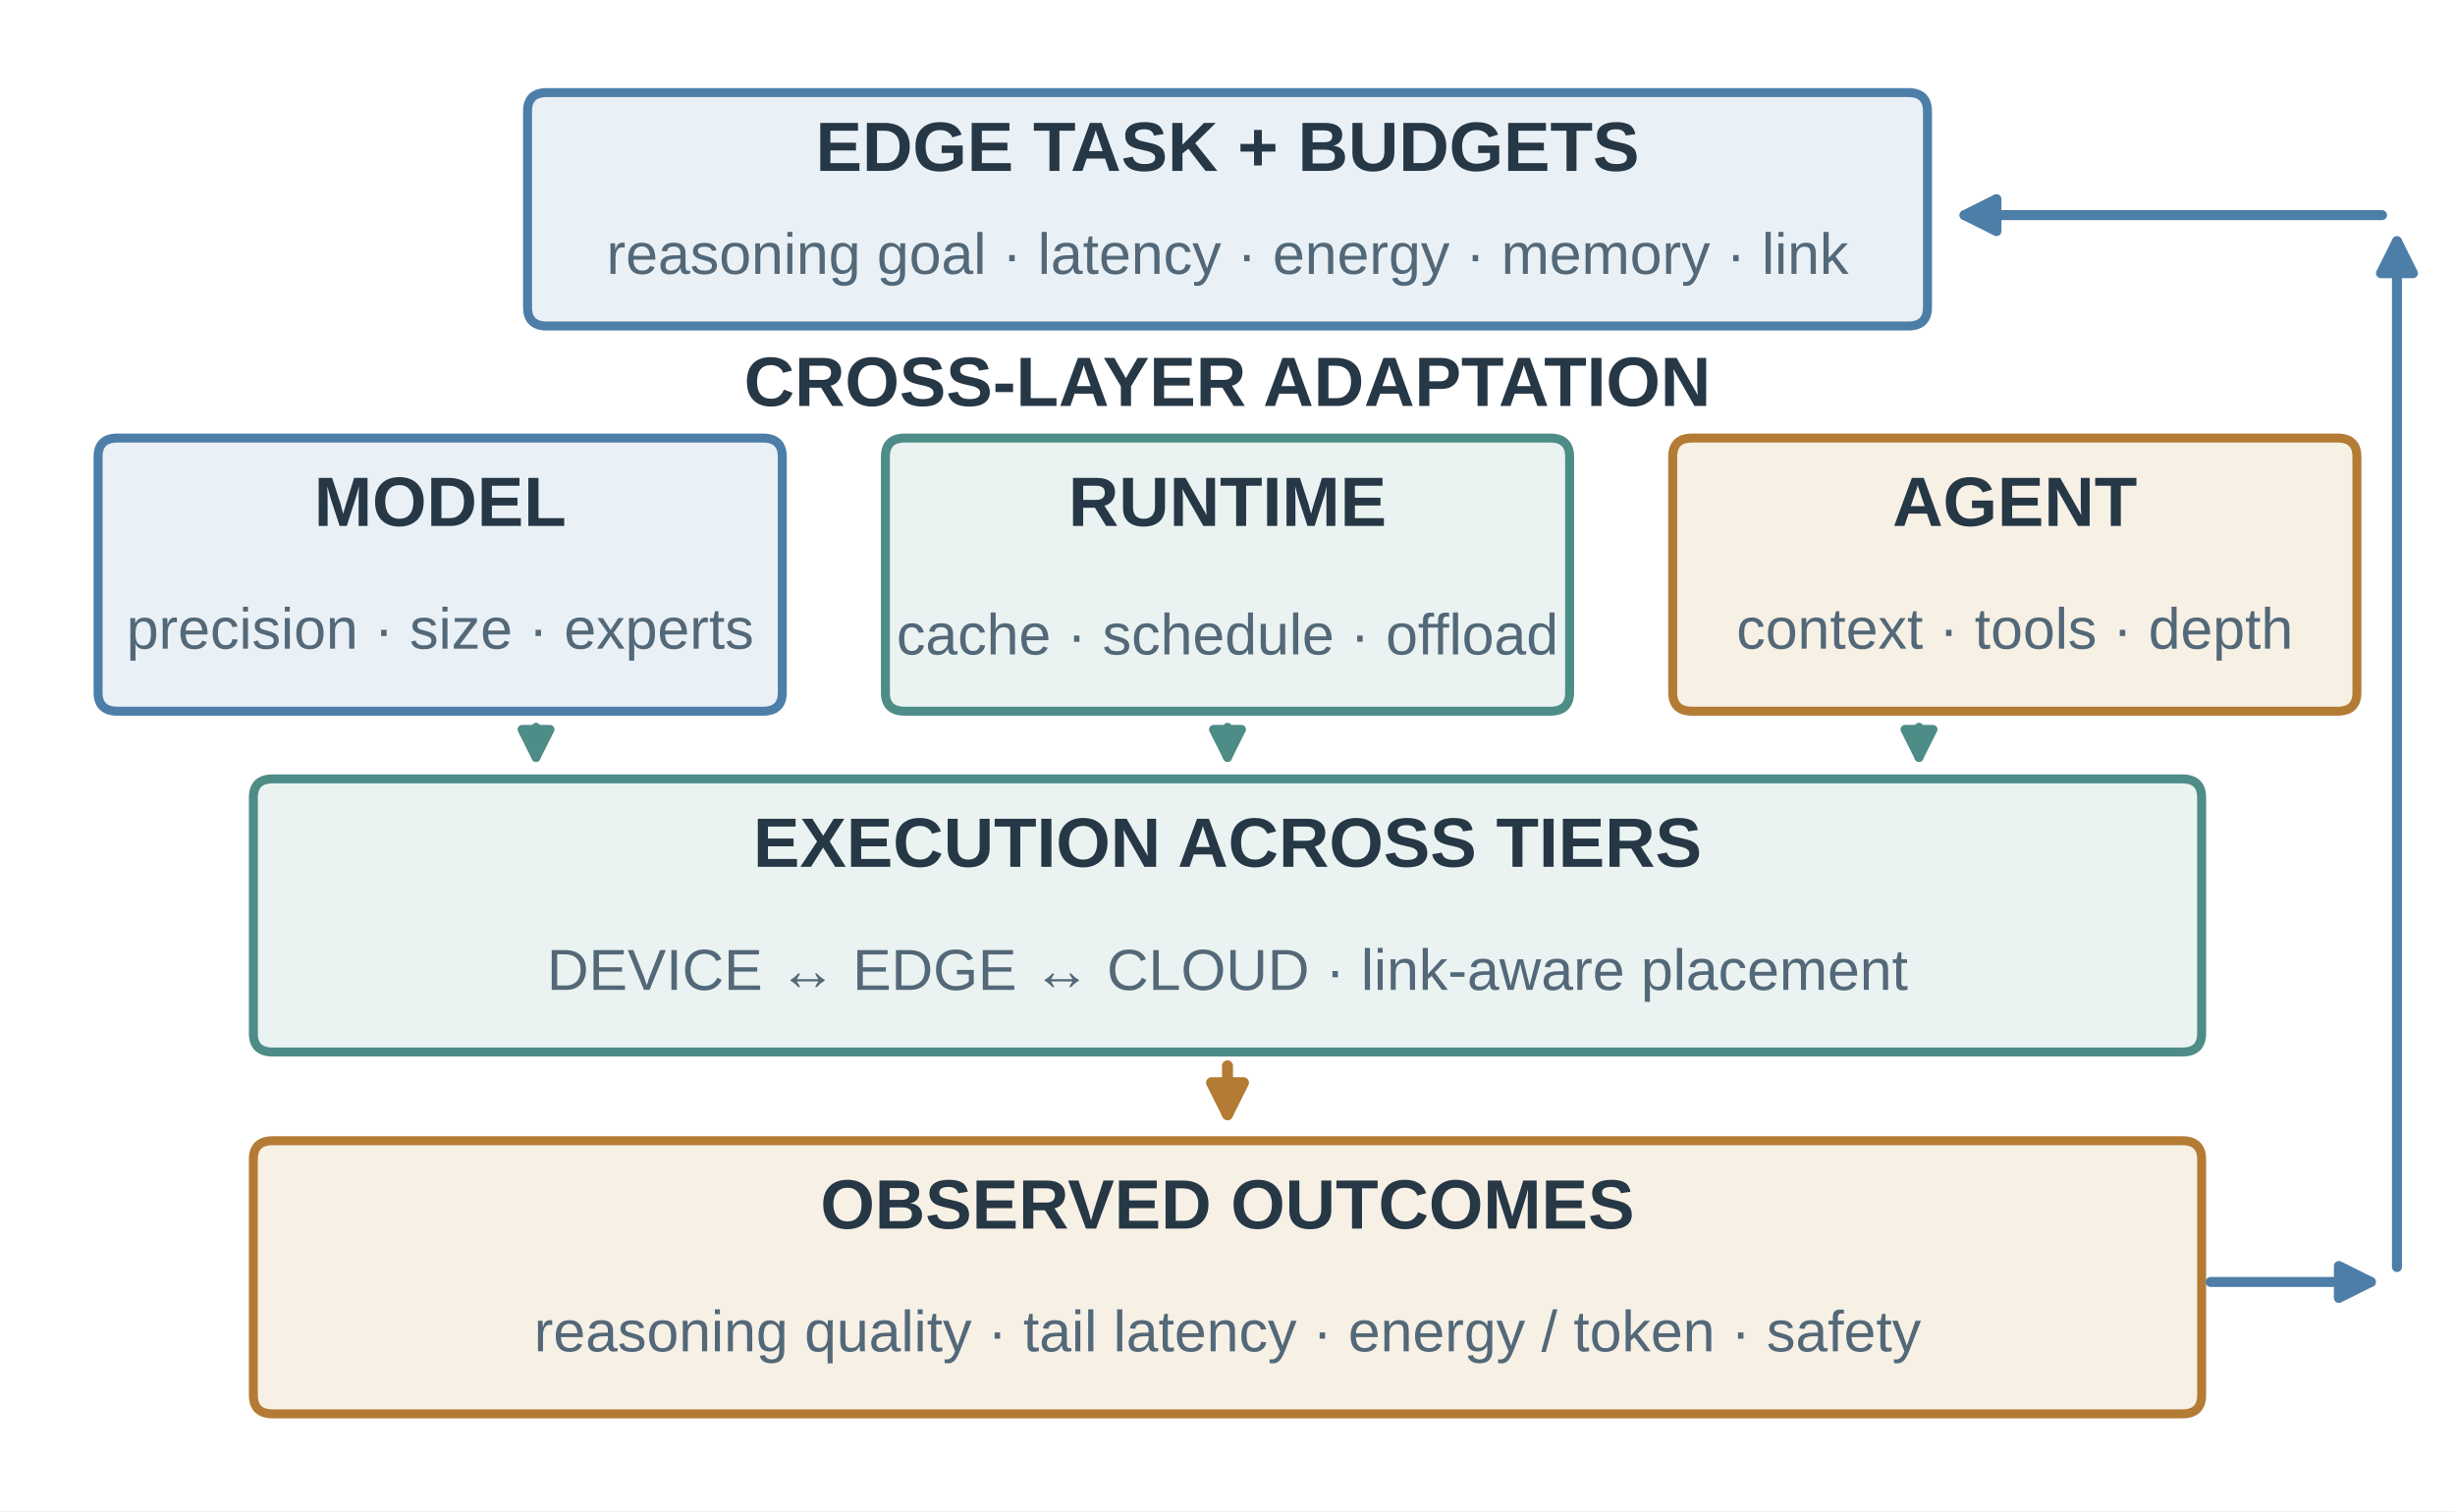
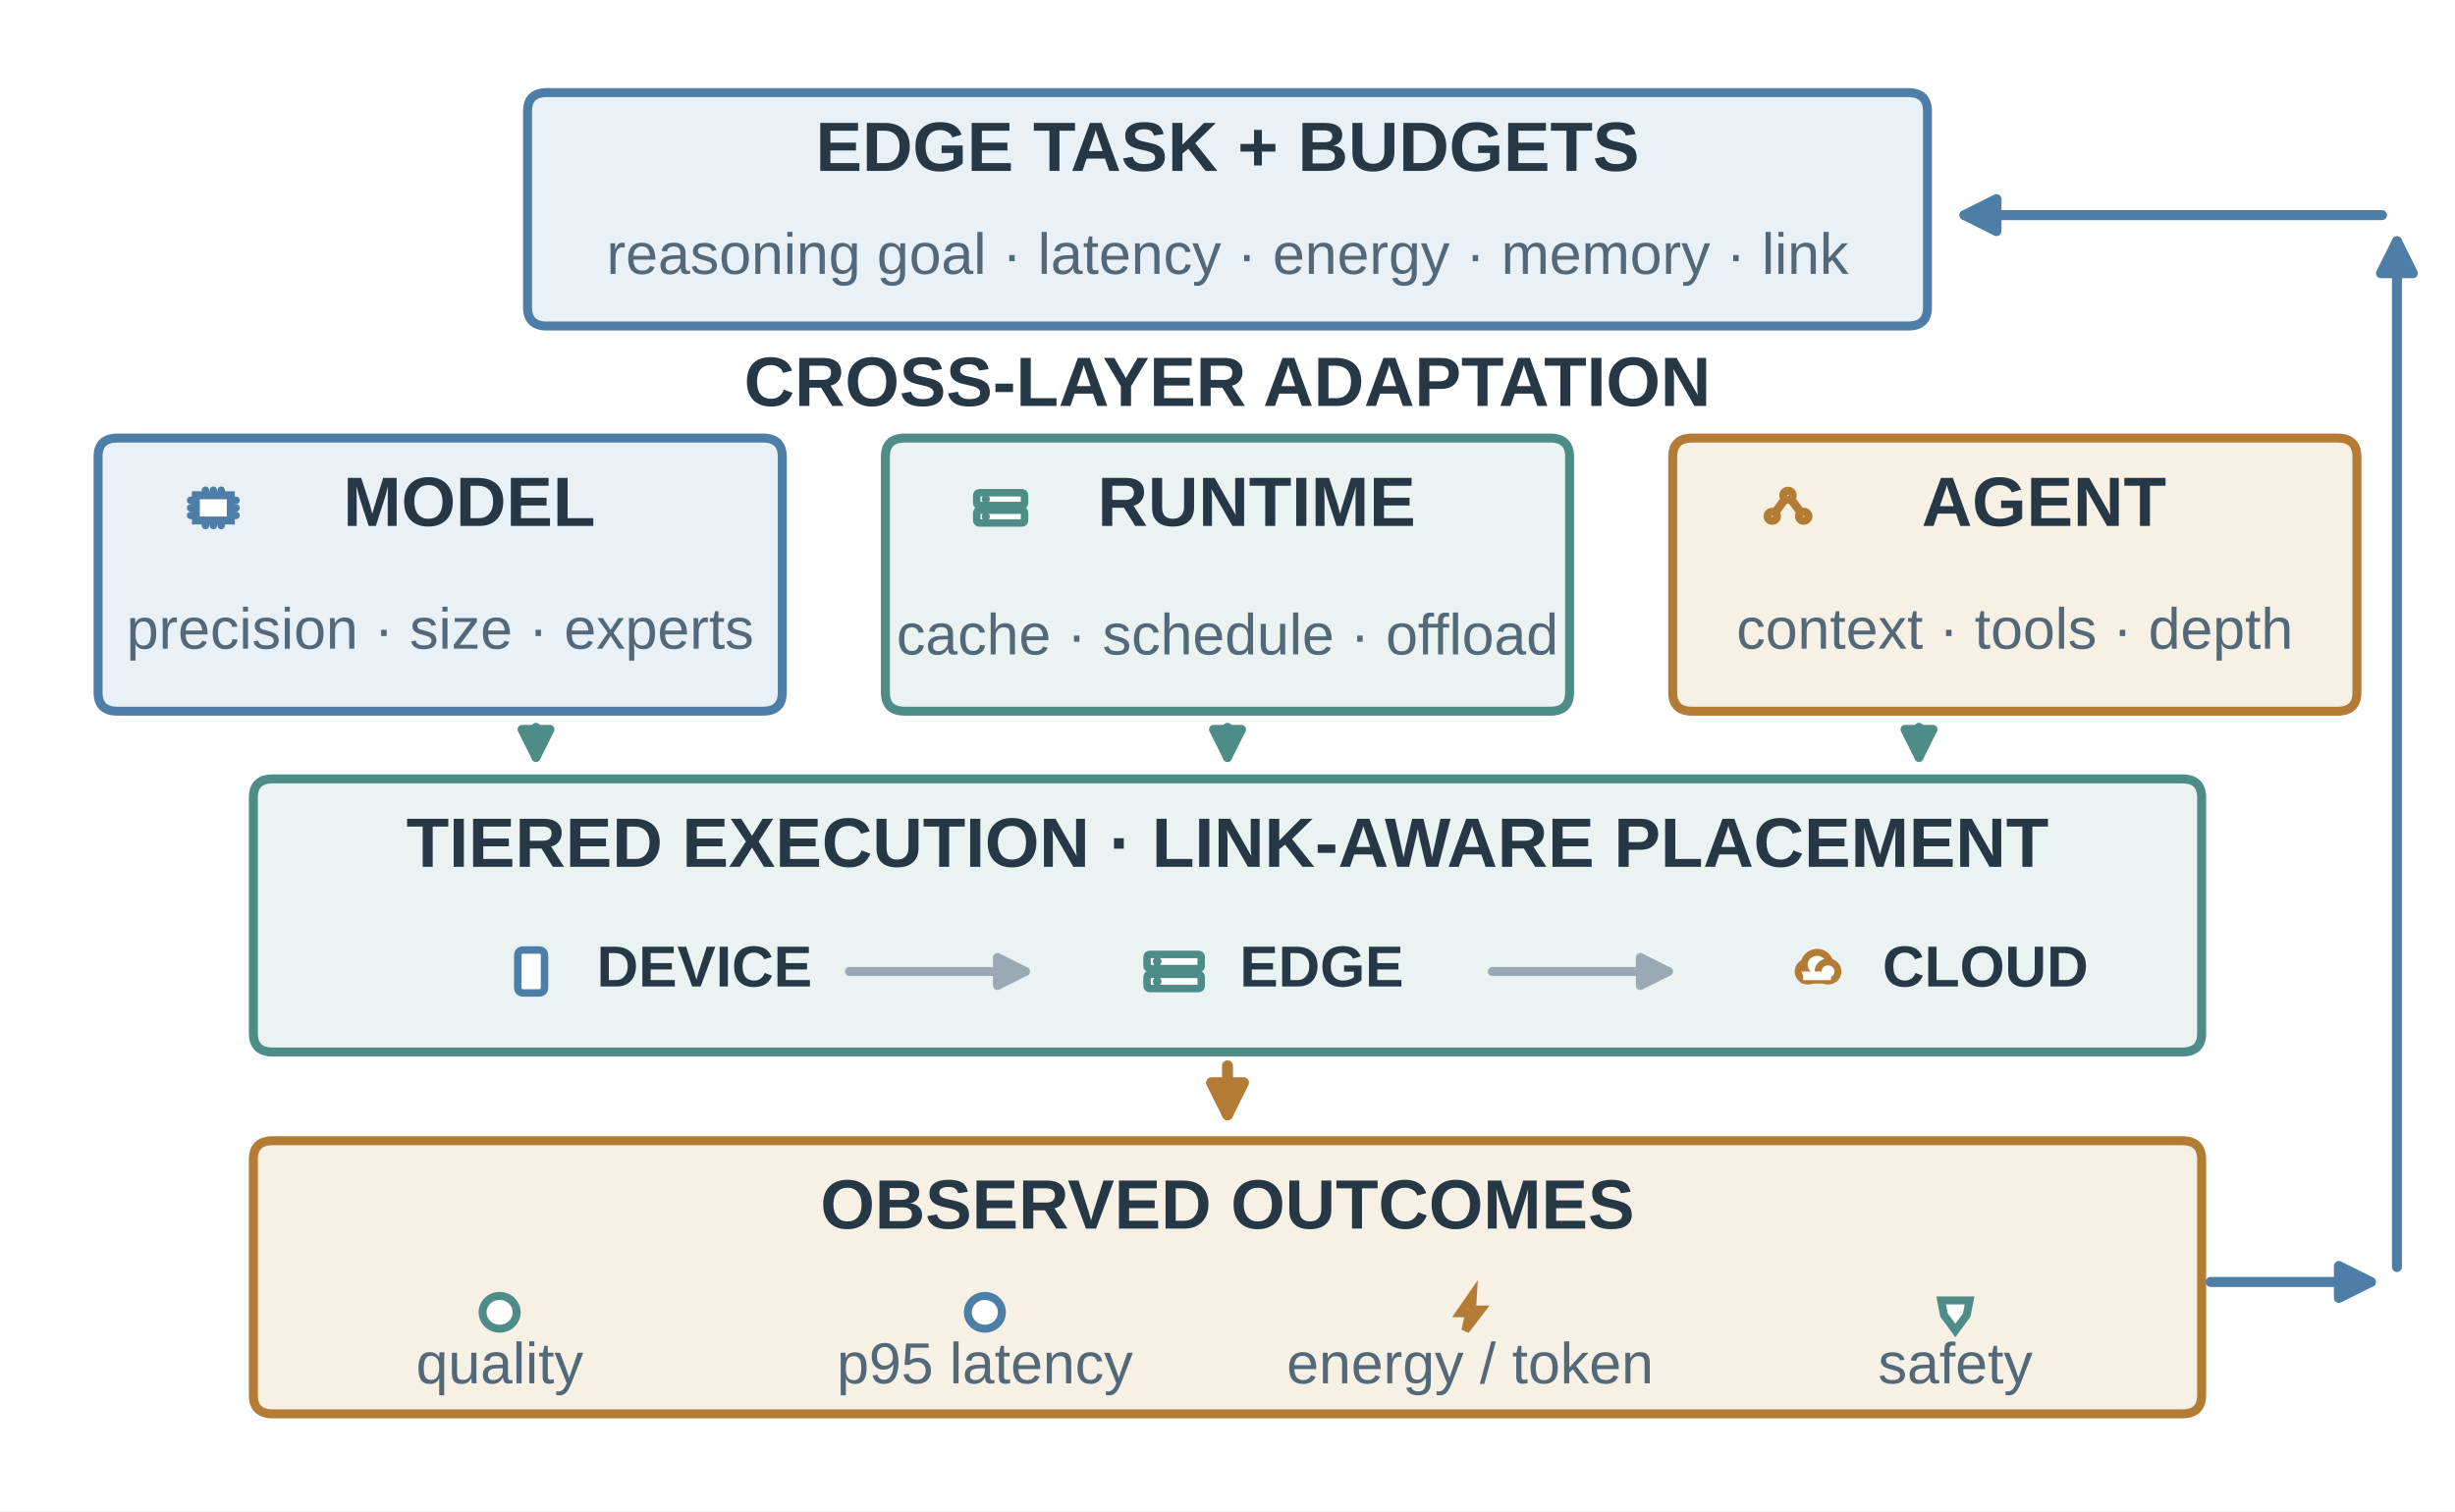
<svg xmlns="http://www.w3.org/2000/svg" width="245.923pt" height="151.398pt" viewBox="0 0 245.923 151.398" version="1.1">
  <defs>
    <style type="text/css">*{stroke-linejoin: round; stroke-linecap: butt}</style>
  </defs>
  <g id="figure_1">
    <g id="patch_1">
      <path d="M 0 151.398 L 245.923 151.398 L 245.923 0 L 0 0 z " style="fill: #ffffff" />
    </g>
    <g id="axes_1">
      <g id="patch_2">
-         <path d="M 54.788 32.664 L 191.135 32.664 Q 193.08 32.664 193.08 30.793 L 193.08 11.146 Q 193.08 9.275 191.135 9.275 L 54.788 9.275 Q 52.844 9.275 52.844 11.146 L 52.844 30.793 Q 52.844 32.664 54.788 32.664 z " clip-path="url(#pb74a8438a4)" style="fill: #eaf1f6; stroke: #4d7ea8; stroke-width: 0.9; stroke-linejoin: miter" />
+         <path d="M 54.788 32.664 L 191.135 32.664 Q 193.08 32.664 193.08 30.793 L 193.08 11.146 Q 193.08 9.275 191.135 9.275 L 54.788 9.275 Q 52.844 9.275 52.844 11.146 L 52.844 30.793 Q 52.844 32.664 54.788 32.664 z " clip-path="url(#p8f1364fc09)" style="fill: #eaf1f6; stroke: #4d7ea8; stroke-width: 0.9; stroke-linejoin: miter" />
      </g>
      <g id="patch_3">
-         <path d="M 11.769 71.255 L 76.419 71.255 Q 78.363 71.255 78.363 69.384 L 78.363 45.762 Q 78.363 43.89 76.419 43.89 L 11.769 43.89 Q 9.825 43.89 9.825 45.762 L 9.825 69.384 Q 9.825 71.255 11.769 71.255 z " clip-path="url(#pb74a8438a4)" style="fill: #eaf1f6; stroke: #4d7ea8; stroke-width: 0.9; stroke-linejoin: miter" />
+         <path d="M 11.769 71.255 L 76.419 71.255 Q 78.363 71.255 78.363 69.384 L 78.363 45.762 Q 78.363 43.89 76.419 43.89 L 11.769 43.89 Q 9.825 43.89 9.825 45.762 L 9.825 69.384 Q 9.825 71.255 11.769 71.255 z " clip-path="url(#p8f1364fc09)" style="fill: #eaf1f6; stroke: #4d7ea8; stroke-width: 0.9; stroke-linejoin: miter" />
      </g>
      <g id="patch_4">
-         <path d="M 90.637 71.255 L 155.286 71.255 Q 157.231 71.255 157.231 69.384 L 157.231 45.762 Q 157.231 43.89 155.286 43.89 L 90.637 43.89 Q 88.693 43.89 88.693 45.762 L 88.693 69.384 Q 88.693 71.255 90.637 71.255 z " clip-path="url(#pb74a8438a4)" style="fill: #eaf3f1; stroke: #4e8c87; stroke-width: 0.9; stroke-linejoin: miter" />
+         <path d="M 90.637 71.255 L 155.286 71.255 Q 157.231 71.255 157.231 69.384 L 157.231 45.762 Q 157.231 43.89 155.286 43.89 L 90.637 43.89 Q 88.693 43.89 88.693 45.762 L 88.693 69.384 Q 88.693 71.255 90.637 71.255 z " clip-path="url(#p8f1364fc09)" style="fill: #eaf3f1; stroke: #4e8c87; stroke-width: 0.9; stroke-linejoin: miter" />
      </g>
      <g id="patch_5">
-         <path d="M 169.504 71.255 L 234.154 71.255 Q 236.098 71.255 236.098 69.384 L 236.098 45.762 Q 236.098 43.89 234.154 43.89 L 169.504 43.89 Q 167.56 43.89 167.56 45.762 L 167.56 69.384 Q 167.56 71.255 169.504 71.255 z " clip-path="url(#pb74a8438a4)" style="fill: #f7f0e5; stroke: #b47b35; stroke-width: 0.9; stroke-linejoin: miter" />
+         <path d="M 169.504 71.255 L 234.154 71.255 Q 236.098 71.255 236.098 69.384 L 236.098 45.762 Q 236.098 43.89 234.154 43.89 L 169.504 43.89 Q 167.56 43.89 167.56 45.762 L 167.56 69.384 Q 167.56 71.255 169.504 71.255 z " clip-path="url(#p8f1364fc09)" style="fill: #f7f0e5; stroke: #b47b35; stroke-width: 0.9; stroke-linejoin: miter" />
      </g>
      <g id="patch_6">
-         <path d="M 27.324 105.403 L 218.599 105.403 Q 220.543 105.403 220.543 103.532 L 220.543 79.909 Q 220.543 78.038 218.599 78.038 L 27.324 78.038 Q 25.38 78.038 25.38 79.909 L 25.38 103.532 Q 25.38 105.403 27.324 105.403 z " clip-path="url(#pb74a8438a4)" style="fill: #eaf3f1; stroke: #4e8c87; stroke-width: 0.9; stroke-linejoin: miter" />
+         <path d="M 27.324 105.403 L 218.599 105.403 Q 220.543 105.403 220.543 103.532 L 220.543 79.909 Q 220.543 78.038 218.599 78.038 L 27.324 78.038 Q 25.38 78.038 25.38 79.909 L 25.38 103.532 Q 25.38 105.403 27.324 105.403 z " clip-path="url(#p8f1364fc09)" style="fill: #eaf3f1; stroke: #4e8c87; stroke-width: 0.9; stroke-linejoin: miter" />
      </g>
      <g id="patch_7">
-         <path d="M 53.694 72.869 Q 53.694 74.878 53.694 75.881 " clip-path="url(#pb74a8438a4)" style="fill: none; stroke: #4e8c87; stroke-width: 0.9; stroke-linecap: round" />
-         <path d="M 55.094 73.081 L 53.694 75.881 L 52.294 73.081 z " clip-path="url(#pb74a8438a4)" style="fill: #4e8c87; stroke: #4e8c87; stroke-width: 0.9; stroke-linecap: round" />
+         <path d="M 85.091 97.334 Q 94.406 97.334 102.714 97.334 " clip-path="url(#p8f1364fc09)" style="fill: none; stroke: #9aaab5; stroke-width: 0.9; stroke-linecap: round" />
+         <path d="M 99.914 95.934 L 102.714 97.334 L 99.914 98.734 z " clip-path="url(#p8f1364fc09)" style="fill: #9aaab5; stroke: #9aaab5; stroke-width: 0.9; stroke-linecap: round" />
      </g>
      <g id="patch_8">
-         <path d="M 122.962 72.869 Q 122.962 74.878 122.962 75.881 " clip-path="url(#pb74a8438a4)" style="fill: none; stroke: #4e8c87; stroke-width: 0.9; stroke-linecap: round" />
-         <path d="M 124.362 73.081 L 122.962 75.881 L 121.562 73.081 z " clip-path="url(#pb74a8438a4)" style="fill: #4e8c87; stroke: #4e8c87; stroke-width: 0.9; stroke-linecap: round" />
+         <path d="M 149.497 97.334 Q 158.812 97.334 167.121 97.334 " clip-path="url(#p8f1364fc09)" style="fill: none; stroke: #9aaab5; stroke-width: 0.9; stroke-linecap: round" />
+         <path d="M 164.321 95.934 L 167.121 97.334 L 164.321 98.734 z " clip-path="url(#p8f1364fc09)" style="fill: #9aaab5; stroke: #9aaab5; stroke-width: 0.9; stroke-linecap: round" />
      </g>
      <g id="patch_9">
-         <path d="M 192.229 72.869 Q 192.229 74.878 192.229 75.881 " clip-path="url(#pb74a8438a4)" style="fill: none; stroke: #4e8c87; stroke-width: 0.9; stroke-linecap: round" />
-         <path d="M 193.629 73.081 L 192.229 75.881 L 190.829 73.081 z " clip-path="url(#pb74a8438a4)" style="fill: #4e8c87; stroke: #4e8c87; stroke-width: 0.9; stroke-linecap: round" />
+         <path d="M 53.694 72.869 Q 53.694 74.878 53.694 75.881 " clip-path="url(#p8f1364fc09)" style="fill: none; stroke: #4e8c87; stroke-width: 0.9; stroke-linecap: round" />
+         <path d="M 55.094 73.081 L 53.694 75.881 L 52.294 73.081 z " clip-path="url(#p8f1364fc09)" style="fill: #4e8c87; stroke: #4e8c87; stroke-width: 0.9; stroke-linecap: round" />
      </g>
      <g id="patch_10">
-         <path d="M 27.324 141.655 L 218.599 141.655 Q 220.543 141.655 220.543 139.784 L 220.543 116.161 Q 220.543 114.29 218.599 114.29 L 27.324 114.29 Q 25.38 114.29 25.38 116.161 L 25.38 139.784 Q 25.38 141.655 27.324 141.655 z " clip-path="url(#pb74a8438a4)" style="fill: #f7f0e5; stroke: #b47b35; stroke-width: 0.9; stroke-linejoin: miter" />
+         <path d="M 122.962 72.869 Q 122.962 74.878 122.962 75.881 " clip-path="url(#p8f1364fc09)" style="fill: none; stroke: #4e8c87; stroke-width: 0.9; stroke-linecap: round" />
+         <path d="M 124.362 73.081 L 122.962 75.881 L 121.562 73.081 z " clip-path="url(#p8f1364fc09)" style="fill: #4e8c87; stroke: #4e8c87; stroke-width: 0.9; stroke-linecap: round" />
      </g>
      <g id="patch_11">
-         <path d="M 122.962 106.787 Q 122.962 109.847 122.962 111.678 " clip-path="url(#pb74a8438a4)" style="fill: none; stroke: #b47b35; stroke-width: 1.1; stroke-linecap: round" />
-         <path d="M 124.562 108.478 L 122.962 111.678 L 121.362 108.478 z " clip-path="url(#pb74a8438a4)" style="fill: #b47b35; stroke: #b47b35; stroke-width: 1.1; stroke-linecap: round" />
+         <path d="M 192.229 72.869 Q 192.229 74.878 192.229 75.881 " clip-path="url(#p8f1364fc09)" style="fill: none; stroke: #4e8c87; stroke-width: 0.9; stroke-linecap: round" />
+         <path d="M 193.629 73.081 L 192.229 75.881 L 190.829 73.081 z " clip-path="url(#p8f1364fc09)" style="fill: #4e8c87; stroke: #4e8c87; stroke-width: 0.9; stroke-linecap: round" />
      </g>
      <g id="patch_12">
-         <path d="M 221.438 128.44 Q 230.023 128.44 237.491 128.44 " clip-path="url(#pb74a8438a4)" style="fill: none; stroke: #4d7ea8; stroke-linecap: round" />
-         <path d="M 234.291 126.84 L 237.491 128.44 L 234.291 130.04 z " clip-path="url(#pb74a8438a4)" style="fill: #4d7ea8; stroke: #4d7ea8; stroke-linecap: round" />
+         <path d="M 27.324 141.655 L 218.599 141.655 Q 220.543 141.655 220.543 139.784 L 220.543 116.161 Q 220.543 114.29 218.599 114.29 L 27.324 114.29 Q 25.38 114.29 25.38 116.161 L 25.38 139.784 Q 25.38 141.655 27.324 141.655 z " clip-path="url(#p8f1364fc09)" style="fill: #f7f0e5; stroke: #b47b35; stroke-width: 0.9; stroke-linejoin: miter" />
      </g>
      <g id="patch_13">
-         <path d="M 240.108 126.943 Q 240.108 75 240.108 24.174 " clip-path="url(#pb74a8438a4)" style="fill: none; stroke: #4d7ea8; stroke-linecap: round" />
-         <path d="M 238.508 27.374 L 240.108 24.174 L 241.708 27.374 z " clip-path="url(#pb74a8438a4)" style="fill: #4d7ea8; stroke: #4d7ea8; stroke-linecap: round" />
+         <path d="M 122.962 106.787 Q 122.962 109.847 122.962 111.678 " clip-path="url(#p8f1364fc09)" style="fill: none; stroke: #b47b35; stroke-width: 1.1; stroke-linecap: round" />
+         <path d="M 124.562 108.478 L 122.962 111.678 L 121.362 108.478 z " clip-path="url(#p8f1364fc09)" style="fill: #b47b35; stroke: #b47b35; stroke-width: 1.1; stroke-linecap: round" />
      </g>
      <g id="patch_14">
-         <path d="M 238.608 21.554 Q 217.141 21.554 196.791 21.554 " clip-path="url(#pb74a8438a4)" style="fill: none; stroke: #4d7ea8; stroke-linecap: round" />
-         <path d="M 199.991 23.154 L 196.791 21.554 L 199.991 19.954 z " clip-path="url(#pb74a8438a4)" style="fill: #4d7ea8; stroke: #4d7ea8; stroke-linecap: round" />
+         <path d="M 221.438 128.44 Q 230.023 128.44 237.491 128.44 " clip-path="url(#p8f1364fc09)" style="fill: none; stroke: #4d7ea8; stroke-linecap: round" />
+         <path d="M 234.291 126.84 L 237.491 128.44 L 234.291 130.04 z " clip-path="url(#p8f1364fc09)" style="fill: #4d7ea8; stroke: #4d7ea8; stroke-linecap: round" />
+       </g>
+       <g id="patch_15">
+         <path d="M 240.108 126.943 Q 240.108 75 240.108 24.174 " clip-path="url(#p8f1364fc09)" style="fill: none; stroke: #4d7ea8; stroke-linecap: round" />
+         <path d="M 238.508 27.374 L 240.108 24.174 L 241.708 27.374 z " clip-path="url(#p8f1364fc09)" style="fill: #4d7ea8; stroke: #4d7ea8; stroke-linecap: round" />
+       </g>
+       <g id="patch_16">
+         <path d="M 238.608 21.554 Q 217.141 21.554 196.791 21.554 " clip-path="url(#p8f1364fc09)" style="fill: none; stroke: #4d7ea8; stroke-linecap: round" />
+         <path d="M 199.991 23.154 L 196.791 21.554 L 199.991 19.954 z " clip-path="url(#p8f1364fc09)" style="fill: #4d7ea8; stroke: #4d7ea8; stroke-linecap: round" />
      </g>
      <g id="text_1">
        <text style="font-weight: 700; font-size: 7px; font-family: 'Arial', 'Helvetica', 'DejaVu Sans', sans-serif; text-anchor: middle; fill: #263746" x="122.962" y="17.126" transform="rotate(-0 122.9616 17.12568)">EDGE TASK + BUDGETS</text>
      </g>
      <g id="text_2">
        <text style="font-size: 5.8px; font-family: 'Arial', 'Helvetica', 'DejaVu Sans', sans-serif; text-anchor: middle; fill: #536878" x="122.962" y="27.438" transform="rotate(-0 122.9616 27.43777)">reasoning goal  ·  latency · energy · memory · link</text>
      </g>
      <g id="text_3">
        <text style="font-weight: 700; font-size: 7px; font-family: 'Arial', 'Helvetica', 'DejaVu Sans', sans-serif; text-anchor: middle; fill: #263746" x="122.962" y="40.673" transform="rotate(-0 122.9616 40.67338)">CROSS-LAYER ADAPTATION</text>
      </g>
      <g id="text_4">
-         <text style="font-weight: 700; font-size: 7px; font-family: 'Arial', 'Helvetica', 'DejaVu Sans', sans-serif; text-anchor: middle; fill: #263746" x="44.094" y="52.695" transform="rotate(-0 44.09408 52.69515)">MODEL</text>
+         <text style="font-weight: 700; font-size: 7px; font-family: 'Arial', 'Helvetica', 'DejaVu Sans', sans-serif; text-anchor: middle; fill: #263746" x="47.011" y="52.695" transform="rotate(-0 47.0106 52.69515)">MODEL</text>
      </g>
      <g id="text_5">
        <text style="font-size: 5.8px; font-family: 'Arial', 'Helvetica', 'DejaVu Sans', sans-serif; text-anchor: middle; fill: #536878" x="44.094" y="64.99" transform="rotate(-0 44.09408 64.98951)">precision · size · experts</text>
      </g>
      <g id="text_6">
-         <text style="font-weight: 700; font-size: 7px; font-family: 'Arial', 'Helvetica', 'DejaVu Sans', sans-serif; text-anchor: middle; fill: #263746" x="122.962" y="52.695" transform="rotate(-0 122.9616 52.69515)">RUNTIME</text>
+         <text style="font-weight: 700; font-size: 7px; font-family: 'Arial', 'Helvetica', 'DejaVu Sans', sans-serif; text-anchor: middle; fill: #263746" x="125.878" y="52.695" transform="rotate(-0 125.8781 52.69515)">RUNTIME</text>
      </g>
      <g id="text_7">
        <text style="font-size: 5.8px; font-family: 'Arial', 'Helvetica', 'DejaVu Sans', sans-serif; text-anchor: middle; fill: #536878" x="122.962" y="65.567" transform="rotate(-0 122.9616 65.56724)">cache · schedule · offload</text>
      </g>
      <g id="text_8">
-         <text style="font-weight: 700; font-size: 7px; font-family: 'Arial', 'Helvetica', 'DejaVu Sans', sans-serif; text-anchor: middle; fill: #263746" x="201.829" y="52.695" transform="rotate(-0 201.8291 52.69515)">AGENT</text>
+         <text style="font-weight: 700; font-size: 7px; font-family: 'Arial', 'Helvetica', 'DejaVu Sans', sans-serif; text-anchor: middle; fill: #263746" x="204.746" y="52.695" transform="rotate(-0 204.7456 52.69515)">AGENT</text>
      </g>
      <g id="text_9">
        <text style="font-size: 5.8px; font-family: 'Arial', 'Helvetica', 'DejaVu Sans', sans-serif; text-anchor: middle; fill: #536878" x="201.829" y="64.99" transform="rotate(-0 201.8291 64.98951)">context · tools · depth</text>
      </g>
      <g id="text_10">
-         <text style="font-weight: 700; font-size: 7px; font-family: 'Arial', 'Helvetica', 'DejaVu Sans', sans-serif; text-anchor: middle; fill: #263746" x="122.962" y="86.843" transform="rotate(-0 122.9616 86.8426)">EXECUTION ACROSS TIERS</text>
+         <text style="font-weight: 700; font-size: 7px; font-family: 'Arial', 'Helvetica', 'DejaVu Sans', sans-serif; text-anchor: middle; fill: #263746" x="122.962" y="86.843" transform="rotate(-0 122.9616 86.8426)">TIERED EXECUTION · LINK-AWARE PLACEMENT</text>
      </g>
      <g id="text_11">
-         <text style="font-size: 5.8px; font-family: 'Arial', 'Helvetica', 'DejaVu Sans', sans-serif; text-anchor: middle; fill: #536878" x="122.962" y="99.174" transform="rotate(-0 122.9616 99.17411)">DEVICE     ↔     EDGE     ↔     CLOUD     ·     link-aware placement</text>
+         <text style="font-weight: 700; font-size: 5.8px; font-family: 'Arial', 'Helvetica', 'DejaVu Sans', sans-serif; text-anchor: start; fill: #263746" x="59.77" y="98.834" transform="rotate(-0 59.77037 98.83449)">DEVICE</text>
      </g>
      <g id="text_12">
+         <text style="font-weight: 700; font-size: 5.8px; font-family: 'Arial', 'Helvetica', 'DejaVu Sans', sans-serif; text-anchor: start; fill: #263746" x="124.177" y="98.834" transform="rotate(-0 124.1768 98.83449)">EDGE</text>
+       </g>
+       <g id="text_13">
+         <text style="font-weight: 700; font-size: 5.8px; font-family: 'Arial', 'Helvetica', 'DejaVu Sans', sans-serif; text-anchor: start; fill: #263746" x="188.583" y="98.834" transform="rotate(-0 188.5833 98.83449)">CLOUD</text>
+       </g>
+       <g id="text_14">
        <text style="font-weight: 700; font-size: 7px; font-family: 'Arial', 'Helvetica', 'DejaVu Sans', sans-serif; text-anchor: middle; fill: #263746" x="122.962" y="123.095" transform="rotate(-0 122.9616 123.095)">OBSERVED OUTCOMES</text>
      </g>
-       <g id="text_13">
-         <text style="font-size: 5.8px; font-family: 'Arial', 'Helvetica', 'DejaVu Sans', sans-serif; text-anchor: middle; fill: #536878" x="122.962" y="135.391" transform="rotate(-0 122.9616 135.3907)">reasoning quality · tail latency · energy / token · safety</text>
+       <g id="text_15">
+         <text style="font-size: 5.8px; font-family: 'Arial', 'Helvetica', 'DejaVu Sans', sans-serif; text-anchor: middle; fill: #536878" x="50.049" y="138.595" transform="rotate(-0 50.04864 138.5952)">quality</text>
+       </g>
+       <g id="text_16">
+         <text style="font-size: 5.8px; font-family: 'Arial', 'Helvetica', 'DejaVu Sans', sans-serif; text-anchor: middle; fill: #536878" x="98.657" y="138.595" transform="rotate(-0 98.65728 138.5952)">p95 latency</text>
+       </g>
+       <g id="text_17">
+         <text style="font-size: 5.8px; font-family: 'Arial', 'Helvetica', 'DejaVu Sans', sans-serif; text-anchor: middle; fill: #536878" x="147.266" y="138.595" transform="rotate(-0 147.2659 138.5952)">energy / token</text>
+       </g>
+       <g id="text_18">
+         <text style="font-size: 5.8px; font-family: 'Arial', 'Helvetica', 'DejaVu Sans', sans-serif; text-anchor: middle; fill: #536878" x="195.875" y="138.595" transform="rotate(-0 195.8746 138.5952)">safety</text>
+       </g>
+       <g id="line2d_1">
+         <path d="M 20.582 49.621 L 20.582 49.115 " clip-path="url(#p8f1364fc09)" style="fill: none; stroke: #4d7ea8; stroke-width: 0.75; stroke-linecap: round" />
+       </g>
+       <g id="line2d_2">
+         <path d="M 20.582 52.147 L 20.582 52.652 " clip-path="url(#p8f1364fc09)" style="fill: none; stroke: #4d7ea8; stroke-width: 0.75; stroke-linecap: round" />
+       </g>
+       <g id="line2d_3">
+         <path d="M 19.62 51.641 L 19.095 51.641 " clip-path="url(#p8f1364fc09)" style="fill: none; stroke: #4d7ea8; stroke-width: 0.75; stroke-linecap: round" />
+       </g>
+       <g id="line2d_4">
+         <path d="M 23.119 51.641 L 23.644 51.641 " clip-path="url(#p8f1364fc09)" style="fill: none; stroke: #4d7ea8; stroke-width: 0.75; stroke-linecap: round" />
+       </g>
+       <g id="line2d_5">
+         <path d="M 21.37 49.621 L 21.37 49.115 " clip-path="url(#p8f1364fc09)" style="fill: none; stroke: #4d7ea8; stroke-width: 0.75; stroke-linecap: round" />
+       </g>
+       <g id="line2d_6">
+         <path d="M 21.37 52.147 L 21.37 52.652 " clip-path="url(#p8f1364fc09)" style="fill: none; stroke: #4d7ea8; stroke-width: 0.75; stroke-linecap: round" />
+       </g>
+       <g id="line2d_7">
+         <path d="M 19.62 50.884 L 19.095 50.884 " clip-path="url(#p8f1364fc09)" style="fill: none; stroke: #4d7ea8; stroke-width: 0.75; stroke-linecap: round" />
+       </g>
+       <g id="line2d_8">
+         <path d="M 23.119 50.884 L 23.644 50.884 " clip-path="url(#p8f1364fc09)" style="fill: none; stroke: #4d7ea8; stroke-width: 0.75; stroke-linecap: round" />
+       </g>
+       <g id="line2d_9">
+         <path d="M 22.157 49.621 L 22.157 49.115 " clip-path="url(#p8f1364fc09)" style="fill: none; stroke: #4d7ea8; stroke-width: 0.75; stroke-linecap: round" />
+       </g>
+       <g id="line2d_10">
+         <path d="M 22.157 52.147 L 22.157 52.652 " clip-path="url(#p8f1364fc09)" style="fill: none; stroke: #4d7ea8; stroke-width: 0.75; stroke-linecap: round" />
+       </g>
+       <g id="line2d_11">
+         <path d="M 19.62 50.126 L 19.095 50.126 " clip-path="url(#p8f1364fc09)" style="fill: none; stroke: #4d7ea8; stroke-width: 0.75; stroke-linecap: round" />
+       </g>
+       <g id="line2d_12">
+         <path d="M 23.119 50.126 L 23.644 50.126 " clip-path="url(#p8f1364fc09)" style="fill: none; stroke: #4d7ea8; stroke-width: 0.75; stroke-linecap: round" />
+       </g>
+       <g id="line2d_13">
+         <path d="M 99.537 51.759 L 101.899 51.759 " clip-path="url(#p8f1364fc09)" style="fill: none; stroke: #4e8c87; stroke-width: 0.55; stroke-linecap: round" />
+       </g>
+       <g id="line2d_14">
+         <path d="M 99.537 50.008 L 101.899 50.008 " clip-path="url(#p8f1364fc09)" style="fill: none; stroke: #4e8c87; stroke-width: 0.55; stroke-linecap: round" />
+       </g>
+       <g id="line2d_15">
+         <path d="M 177.53 51.726 L 179.105 49.621 L 180.679 51.726 " clip-path="url(#p8f1364fc09)" style="fill: none; stroke: #b47b35; stroke-width: 0.85; stroke-linecap: round" />
+       </g>
+       <g id="line2d_16">
+         <path d="M 52.71 98.676 L 53.706 98.676 " clip-path="url(#p8f1364fc09)" style="fill: none; stroke: #4d7ea8; stroke-width: 0.55; stroke-linecap: round" />
+       </g>
+       <g id="line2d_17">
+         <path d="M 116.817 98.331 L 119.508 98.331 " clip-path="url(#p8f1364fc09)" style="fill: none; stroke: #4e8c87; stroke-width: 0.55; stroke-linecap: round" />
+       </g>
+       <g id="line2d_18">
+         <path d="M 116.817 96.336 L 119.508 96.336 " clip-path="url(#p8f1364fc09)" style="fill: none; stroke: #4e8c87; stroke-width: 0.55; stroke-linecap: round" />
+       </g>
+       <g id="line2d_19">
+         <path d="M 180.626 98.197 L 183.416 98.197 " clip-path="url(#p8f1364fc09)" style="fill: none; stroke: #b47b35; stroke-width: 0.7; stroke-linecap: round" />
+       </g>
+       <g id="line2d_20">
+         <path d="M 49.196 131.481 L 49.859 132.119 L 50.997 130.66 " clip-path="url(#p8f1364fc09)" style="fill: none; stroke: #4e8c87; stroke-linecap: round" />
+       </g>
+       <g id="line2d_21">
+         <path d="M 98.657 131.481 L 98.657 130.532 " clip-path="url(#p8f1364fc09)" style="fill: none; stroke: #4d7ea8; stroke-width: 0.8; stroke-linecap: round" />
+       </g>
+       <g id="line2d_22">
+         <path d="M 98.657 131.481 L 99.416 131.937 " clip-path="url(#p8f1364fc09)" style="fill: none; stroke: #4d7ea8; stroke-width: 0.8; stroke-linecap: round" />
+       </g>
+       <g id="line2d_23">
+         <path d="M 195.306 131.572 L 195.875 132.211 L 196.633 130.934 " clip-path="url(#p8f1364fc09)" style="fill: none; stroke: #4e8c87; stroke-width: 0.8; stroke-linecap: round" />
+       </g>
+       <g id="patch_17">
+         <path d="M 19.62 52.147 L 23.119 52.147 L 23.119 49.621 L 19.62 49.621 z " clip-path="url(#p8f1364fc09)" style="fill: #ffffff; stroke: #4d7ea8; stroke-width: 0.8; stroke-linejoin: miter" />
+       </g>
+       <g id="patch_18">
+         <path d="M 98.132 52.398 L 102.342 52.398 Q 102.633 52.398 102.633 52.118 L 102.633 51.401 Q 102.633 51.12 102.342 51.12 L 98.132 51.12 Q 97.841 51.12 97.841 51.401 L 97.841 52.118 Q 97.841 52.398 98.132 52.398 z " clip-path="url(#p8f1364fc09)" style="fill: #ffffff; stroke: #4e8c87; stroke-width: 0.75; stroke-linejoin: miter" />
+       </g>
+       <g id="patch_19">
+         <path d="M 98.132 50.647 L 102.342 50.647 Q 102.633 50.647 102.633 50.366 L 102.633 49.65 Q 102.633 49.369 102.342 49.369 L 98.132 49.369 Q 97.841 49.369 97.841 49.65 L 97.841 50.366 Q 97.841 50.647 98.132 50.647 z " clip-path="url(#p8f1364fc09)" style="fill: #ffffff; stroke: #4e8c87; stroke-width: 0.75; stroke-linejoin: miter" />
+       </g>
+       <g id="patch_20">
+         <path d="M 52.477 99.485 L 53.94 99.485 Q 54.547 99.485 54.547 98.901 L 54.547 95.766 Q 54.547 95.182 53.94 95.182 L 52.477 95.182 Q 51.869 95.182 51.869 95.766 L 51.869 98.901 Q 51.869 99.485 52.477 99.485 z " clip-path="url(#p8f1364fc09)" style="fill: #ffffff; stroke: #4d7ea8; stroke-width: 0.75; stroke-linejoin: miter" />
+       </g>
+       <g id="patch_21">
+         <path d="M 115.194 99.042 L 120.035 99.042 Q 120.327 99.042 120.327 98.762 L 120.327 97.9 Q 120.327 97.619 120.035 97.619 L 115.194 97.619 Q 114.902 97.619 114.902 97.9 L 114.902 98.762 Q 114.902 99.042 115.194 99.042 z " clip-path="url(#p8f1364fc09)" style="fill: #ffffff; stroke: #4e8c87; stroke-width: 0.75; stroke-linejoin: miter" />
+       </g>
+       <g id="patch_22">
+         <path d="M 115.194 97.048 L 120.035 97.048 Q 120.327 97.048 120.327 96.767 L 120.327 95.905 Q 120.327 95.625 120.035 95.625 L 115.194 95.625 Q 114.902 95.625 114.902 95.905 L 114.902 96.767 Q 114.902 97.048 115.194 97.048 z " clip-path="url(#p8f1364fc09)" style="fill: #ffffff; stroke: #4e8c87; stroke-width: 0.75; stroke-linejoin: miter" />
+       </g>
+       <g id="patch_23">
+         <path d="M 181.124 98.292 C 181.389 98.292 181.642 98.191 181.829 98.012 C 182.016 97.832 182.121 97.588 182.121 97.334 C 182.121 97.079 182.016 96.835 181.829 96.655 C 181.642 96.476 181.389 96.375 181.124 96.375 C 180.86 96.375 180.607 96.476 180.42 96.655 C 180.233 96.835 180.128 97.079 180.128 97.334 C 180.128 97.588 180.233 97.832 180.42 98.012 C 180.607 98.191 180.86 98.292 181.124 98.292 z " clip-path="url(#p8f1364fc09)" style="fill: #ffffff; stroke: #b47b35; stroke-width: 0.7; stroke-linejoin: miter" />
+       </g>
+       <g id="patch_24">
+         <path d="M 182.021 97.909 C 182.365 97.909 182.694 97.778 182.937 97.544 C 183.18 97.31 183.317 96.993 183.317 96.662 C 183.317 96.332 183.18 96.015 182.937 95.781 C 182.694 95.547 182.365 95.416 182.021 95.416 C 181.678 95.416 181.348 95.547 181.105 95.781 C 180.862 96.015 180.726 96.332 180.726 96.662 C 180.726 96.993 180.862 97.31 181.105 97.544 C 181.348 97.778 181.678 97.909 182.021 97.909 z " clip-path="url(#p8f1364fc09)" style="fill: #ffffff; stroke: #b47b35; stroke-width: 0.7; stroke-linejoin: miter" />
+       </g>
+       <g id="patch_25">
+         <path d="M 183.117 98.292 C 183.381 98.292 183.635 98.191 183.822 98.012 C 184.009 97.832 184.114 97.588 184.114 97.334 C 184.114 97.079 184.009 96.835 183.822 96.655 C 183.635 96.476 183.381 96.375 183.117 96.375 C 182.853 96.375 182.599 96.476 182.413 96.655 C 182.226 96.835 182.121 97.079 182.121 97.334 C 182.121 97.588 182.226 97.832 182.413 98.012 C 182.599 98.191 182.853 98.292 183.117 98.292 z " clip-path="url(#p8f1364fc09)" style="fill: #ffffff; stroke: #b47b35; stroke-width: 0.7; stroke-linejoin: miter" />
+       </g>
+       <g id="patch_26">
+         <path d="M 180.626 98.197 L 183.416 98.197 L 183.416 97.334 L 180.626 97.334 z " clip-path="url(#p8f1364fc09)" style="fill: #ffffff" />
+       </g>
+       <g id="patch_27">
+         <path d="M 50.049 133.123 C 50.501 133.123 50.935 132.95 51.255 132.642 C 51.575 132.334 51.755 131.916 51.755 131.481 C 51.755 131.046 51.575 130.628 51.255 130.32 C 50.935 130.012 50.501 129.839 50.049 129.839 C 49.596 129.839 49.162 130.012 48.842 130.32 C 48.522 130.628 48.342 131.046 48.342 131.481 C 48.342 131.916 48.522 132.334 48.842 132.642 C 49.162 132.95 49.596 133.123 50.049 133.123 z " clip-path="url(#p8f1364fc09)" style="fill: #ffffff; stroke: #4e8c87; stroke-width: 0.8; stroke-linejoin: miter" />
+       </g>
+       <g id="patch_28">
+         <path d="M 98.657 133.123 C 99.11 133.123 99.544 132.95 99.864 132.642 C 100.184 132.334 100.363 131.916 100.363 131.481 C 100.363 131.046 100.184 130.628 99.864 130.32 C 99.544 130.012 99.11 129.839 98.657 129.839 C 98.205 129.839 97.771 130.012 97.451 130.32 C 97.131 130.628 96.951 131.046 96.951 131.481 C 96.951 131.916 97.131 132.334 97.451 132.642 C 97.771 132.95 98.205 133.123 98.657 133.123 z " clip-path="url(#p8f1364fc09)" style="fill: #ffffff; stroke: #4d7ea8; stroke-width: 0.8; stroke-linejoin: miter" />
+       </g>
+       <g id="patch_29">
+         <path d="M 147.55 129.657 L 146.223 131.572 L 147.171 131.572 L 146.792 133.305 L 148.403 131.207 L 147.455 131.207 z " clip-path="url(#p8f1364fc09)" style="fill: #ffffff; stroke: #b47b35; stroke-width: 0.8; stroke-linejoin: miter" />
+       </g>
+       <g id="patch_30">
+         <path d="M 194.453 130.295 L 197.296 130.295 L 197.012 131.755 L 195.875 133.305 L 194.737 131.755 z " clip-path="url(#p8f1364fc09)" style="fill: #ffffff; stroke: #4e8c87; stroke-width: 0.8; stroke-linejoin: miter" />
+       </g>
+       <g id="patch_31">
+         <path d="M 98.75 51.961 C 98.805 51.961 98.859 51.94 98.898 51.902 C 98.938 51.864 98.96 51.813 98.96 51.759 C 98.96 51.706 98.938 51.654 98.898 51.616 C 98.859 51.579 98.805 51.557 98.75 51.557 C 98.694 51.557 98.641 51.579 98.601 51.616 C 98.562 51.654 98.54 51.706 98.54 51.759 C 98.54 51.813 98.562 51.864 98.601 51.902 C 98.641 51.94 98.694 51.961 98.75 51.961 z " clip-path="url(#p8f1364fc09)" style="fill: #4e8c87; stroke: #4e8c87; stroke-width: 0.4; stroke-linejoin: miter" />
+       </g>
+       <g id="patch_32">
+         <path d="M 98.75 50.21 C 98.805 50.21 98.859 50.189 98.898 50.151 C 98.938 50.113 98.96 50.062 98.96 50.008 C 98.96 49.954 98.938 49.903 98.898 49.865 C 98.859 49.827 98.805 49.806 98.75 49.806 C 98.694 49.806 98.641 49.827 98.601 49.865 C 98.562 49.903 98.54 49.954 98.54 50.008 C 98.54 50.062 98.562 50.113 98.601 50.151 C 98.641 50.189 98.694 50.21 98.75 50.21 z " clip-path="url(#p8f1364fc09)" style="fill: #4e8c87; stroke: #4e8c87; stroke-width: 0.4; stroke-linejoin: miter" />
+       </g>
+       <g id="patch_33">
+         <path d="M 177.53 52.18 C 177.655 52.18 177.775 52.132 177.864 52.047 C 177.952 51.962 178.002 51.846 178.002 51.726 C 178.002 51.605 177.952 51.489 177.864 51.404 C 177.775 51.319 177.655 51.271 177.53 51.271 C 177.404 51.271 177.284 51.319 177.196 51.404 C 177.107 51.489 177.057 51.605 177.057 51.726 C 177.057 51.846 177.107 51.962 177.196 52.047 C 177.284 52.132 177.404 52.18 177.53 52.18 z " clip-path="url(#p8f1364fc09)" style="fill: #ffffff; stroke: #b47b35; stroke-width: 0.8; stroke-linejoin: miter" />
+       </g>
+       <g id="patch_34">
+         <path d="M 179.105 50.075 C 179.23 50.075 179.35 50.027 179.439 49.942 C 179.527 49.857 179.577 49.741 179.577 49.621 C 179.577 49.5 179.527 49.384 179.439 49.299 C 179.35 49.214 179.23 49.166 179.105 49.166 C 178.979 49.166 178.859 49.214 178.77 49.299 C 178.682 49.384 178.632 49.5 178.632 49.621 C 178.632 49.741 178.682 49.857 178.77 49.942 C 178.859 50.027 178.979 50.075 179.105 50.075 z " clip-path="url(#p8f1364fc09)" style="fill: #ffffff; stroke: #b47b35; stroke-width: 0.8; stroke-linejoin: miter" />
+       </g>
+       <g id="patch_35">
+         <path d="M 180.679 52.18 C 180.805 52.18 180.925 52.132 181.014 52.047 C 181.102 51.962 181.152 51.846 181.152 51.726 C 181.152 51.605 181.102 51.489 181.014 51.404 C 180.925 51.319 180.805 51.271 180.679 51.271 C 180.554 51.271 180.434 51.319 180.345 51.404 C 180.257 51.489 180.207 51.605 180.207 51.726 C 180.207 51.846 180.257 51.962 180.345 52.047 C 180.434 52.132 180.554 52.18 180.679 52.18 z " clip-path="url(#p8f1364fc09)" style="fill: #ffffff; stroke: #b47b35; stroke-width: 0.8; stroke-linejoin: miter" />
+       </g>
+       <g id="patch_36">
+         <path d="M 115.921 98.561 C 115.984 98.561 116.045 98.537 116.09 98.494 C 116.135 98.45 116.16 98.392 116.16 98.331 C 116.16 98.27 116.135 98.211 116.09 98.168 C 116.045 98.125 115.984 98.101 115.921 98.101 C 115.857 98.101 115.796 98.125 115.752 98.168 C 115.707 98.211 115.681 98.27 115.681 98.331 C 115.681 98.392 115.707 98.45 115.752 98.494 C 115.796 98.537 115.857 98.561 115.921 98.561 z " clip-path="url(#p8f1364fc09)" style="fill: #4e8c87; stroke: #4e8c87; stroke-width: 0.4; stroke-linejoin: miter" />
+       </g>
+       <g id="patch_37">
+         <path d="M 115.921 96.566 C 115.984 96.566 116.045 96.542 116.09 96.499 C 116.135 96.456 116.16 96.397 116.16 96.336 C 116.16 96.275 116.135 96.217 116.09 96.173 C 116.045 96.13 115.984 96.106 115.921 96.106 C 115.857 96.106 115.796 96.13 115.752 96.173 C 115.707 96.217 115.681 96.275 115.681 96.336 C 115.681 96.397 115.707 96.456 115.752 96.499 C 115.796 96.542 115.857 96.566 115.921 96.566 z " clip-path="url(#p8f1364fc09)" style="fill: #4e8c87; stroke: #4e8c87; stroke-width: 0.4; stroke-linejoin: miter" />
      </g>
    </g>
  </g>
  <defs>
-     <clipPath id="pb74a8438a4">
+     <clipPath id="p8f1364fc09">
      <rect x="1.44" y="1.44" width="243.043" height="148.518" />
    </clipPath>
  </defs>
</svg>
